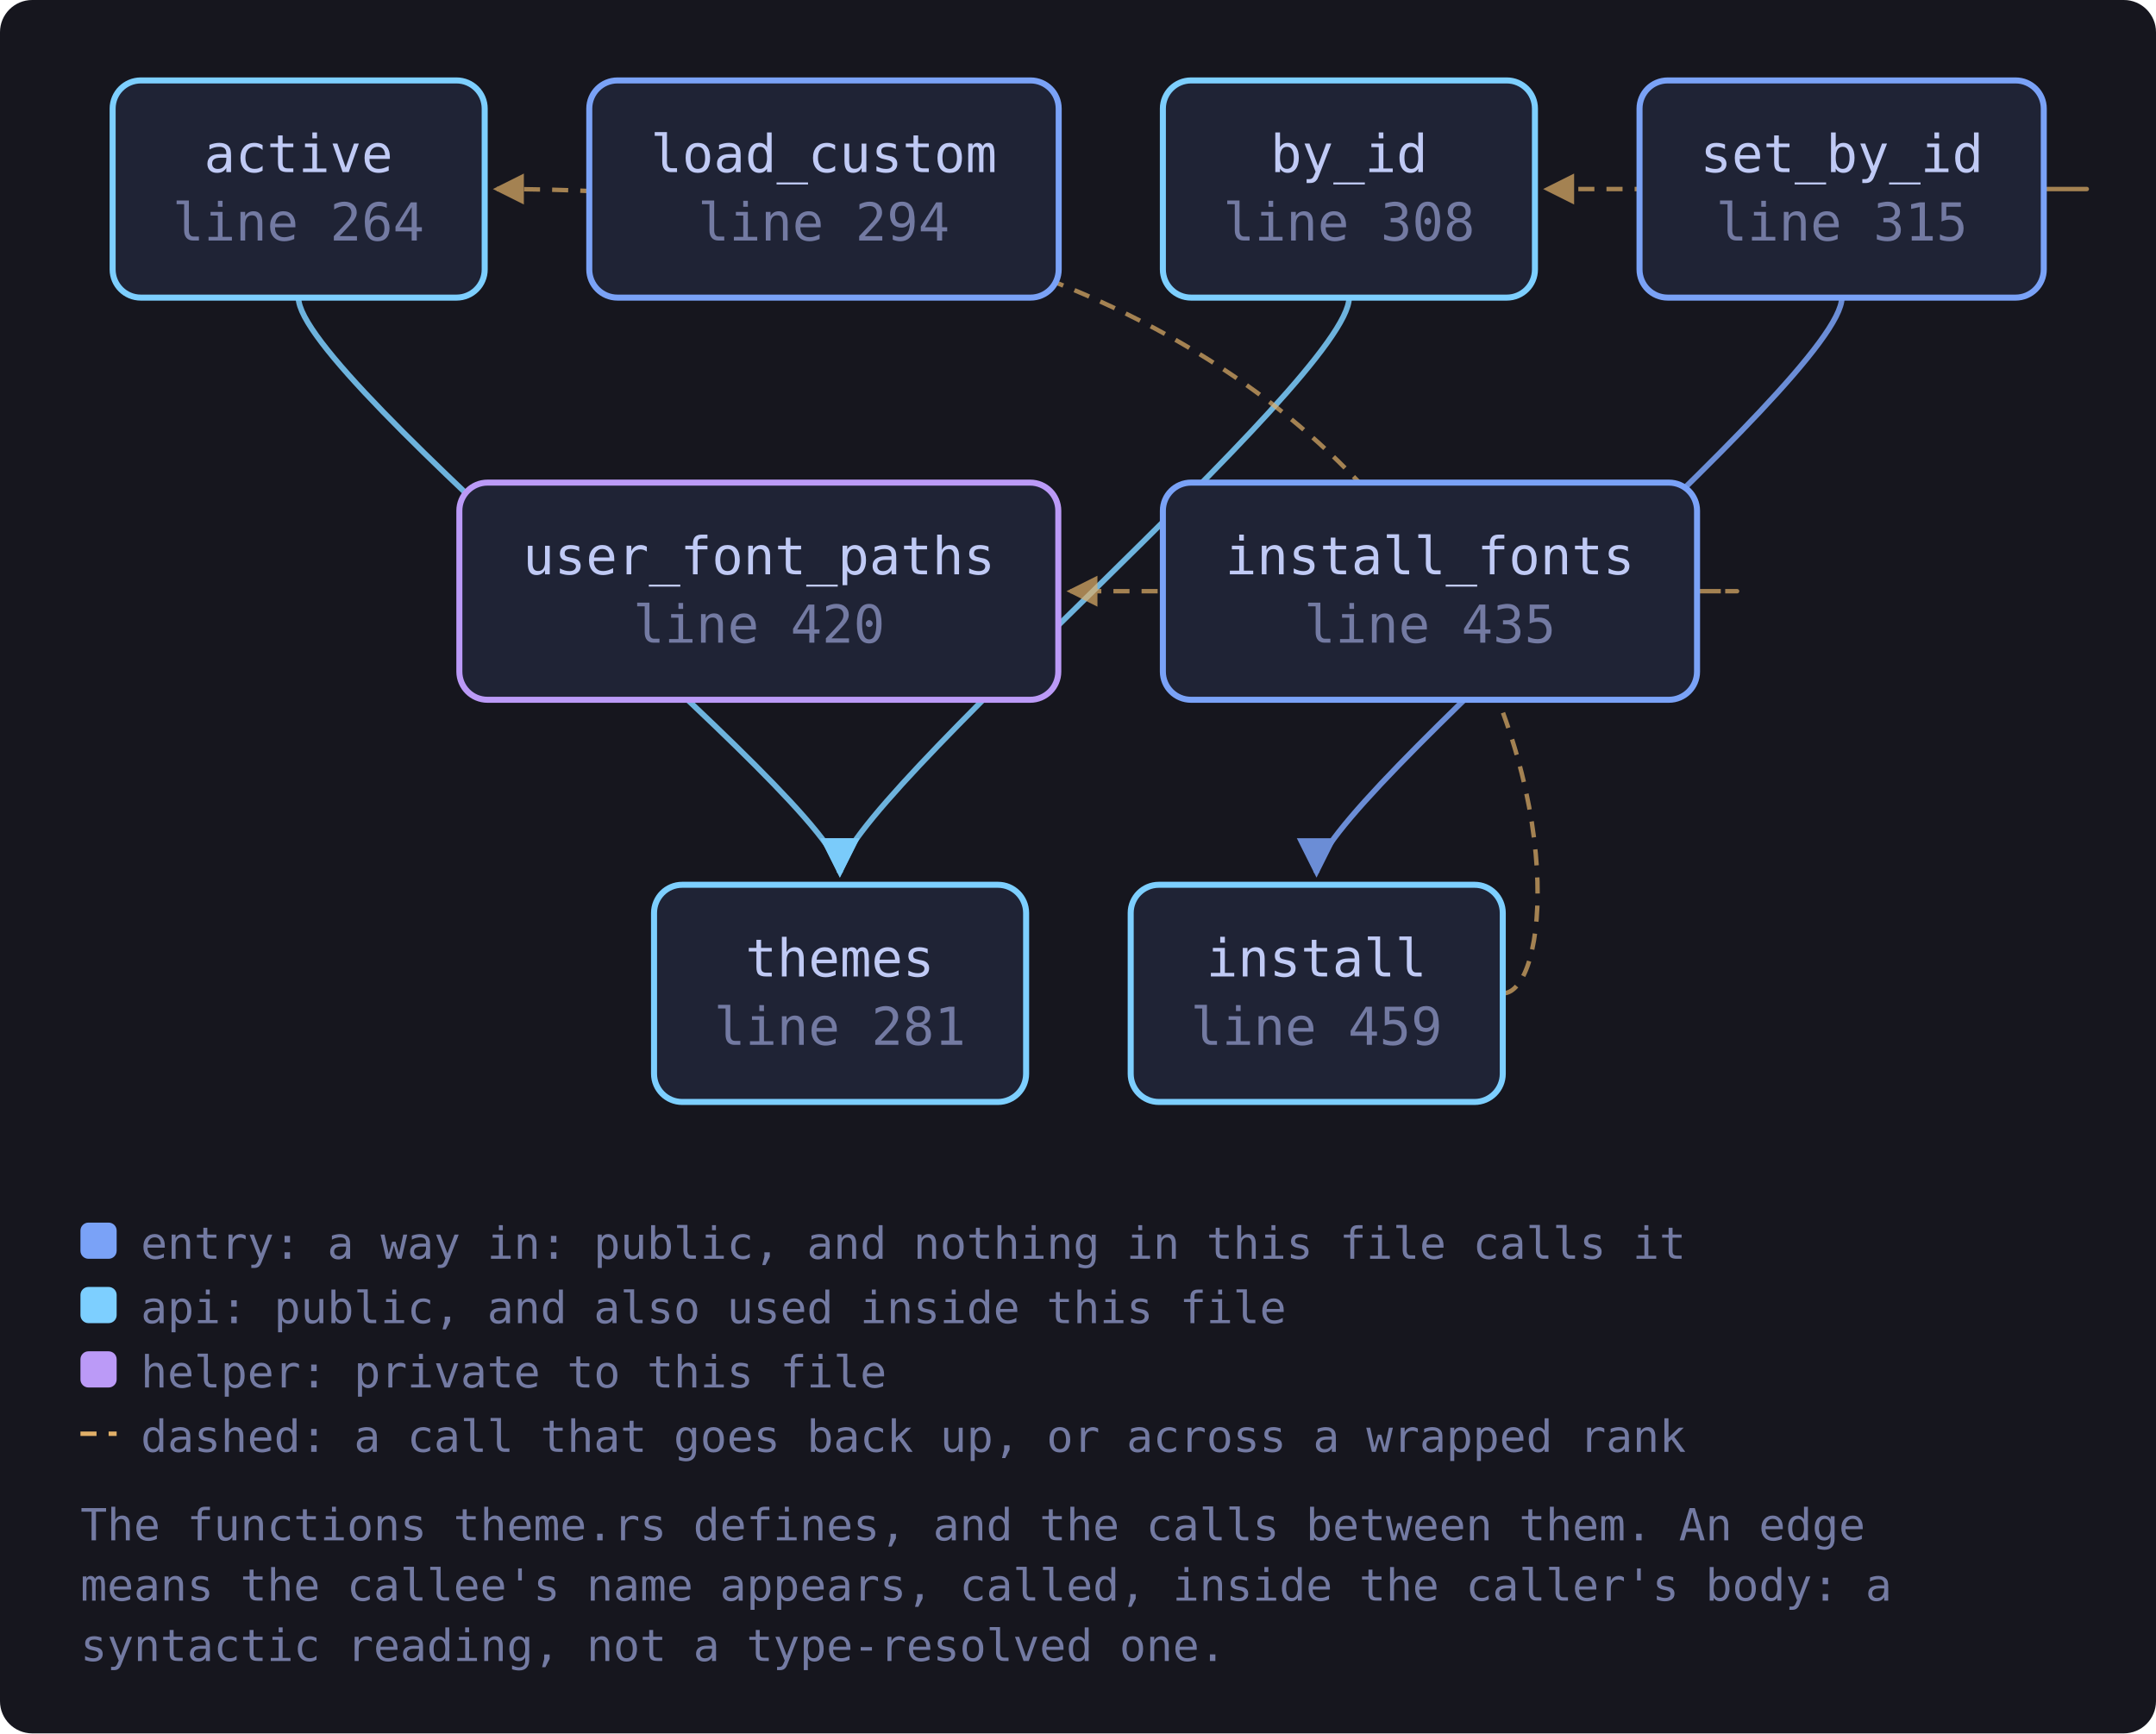
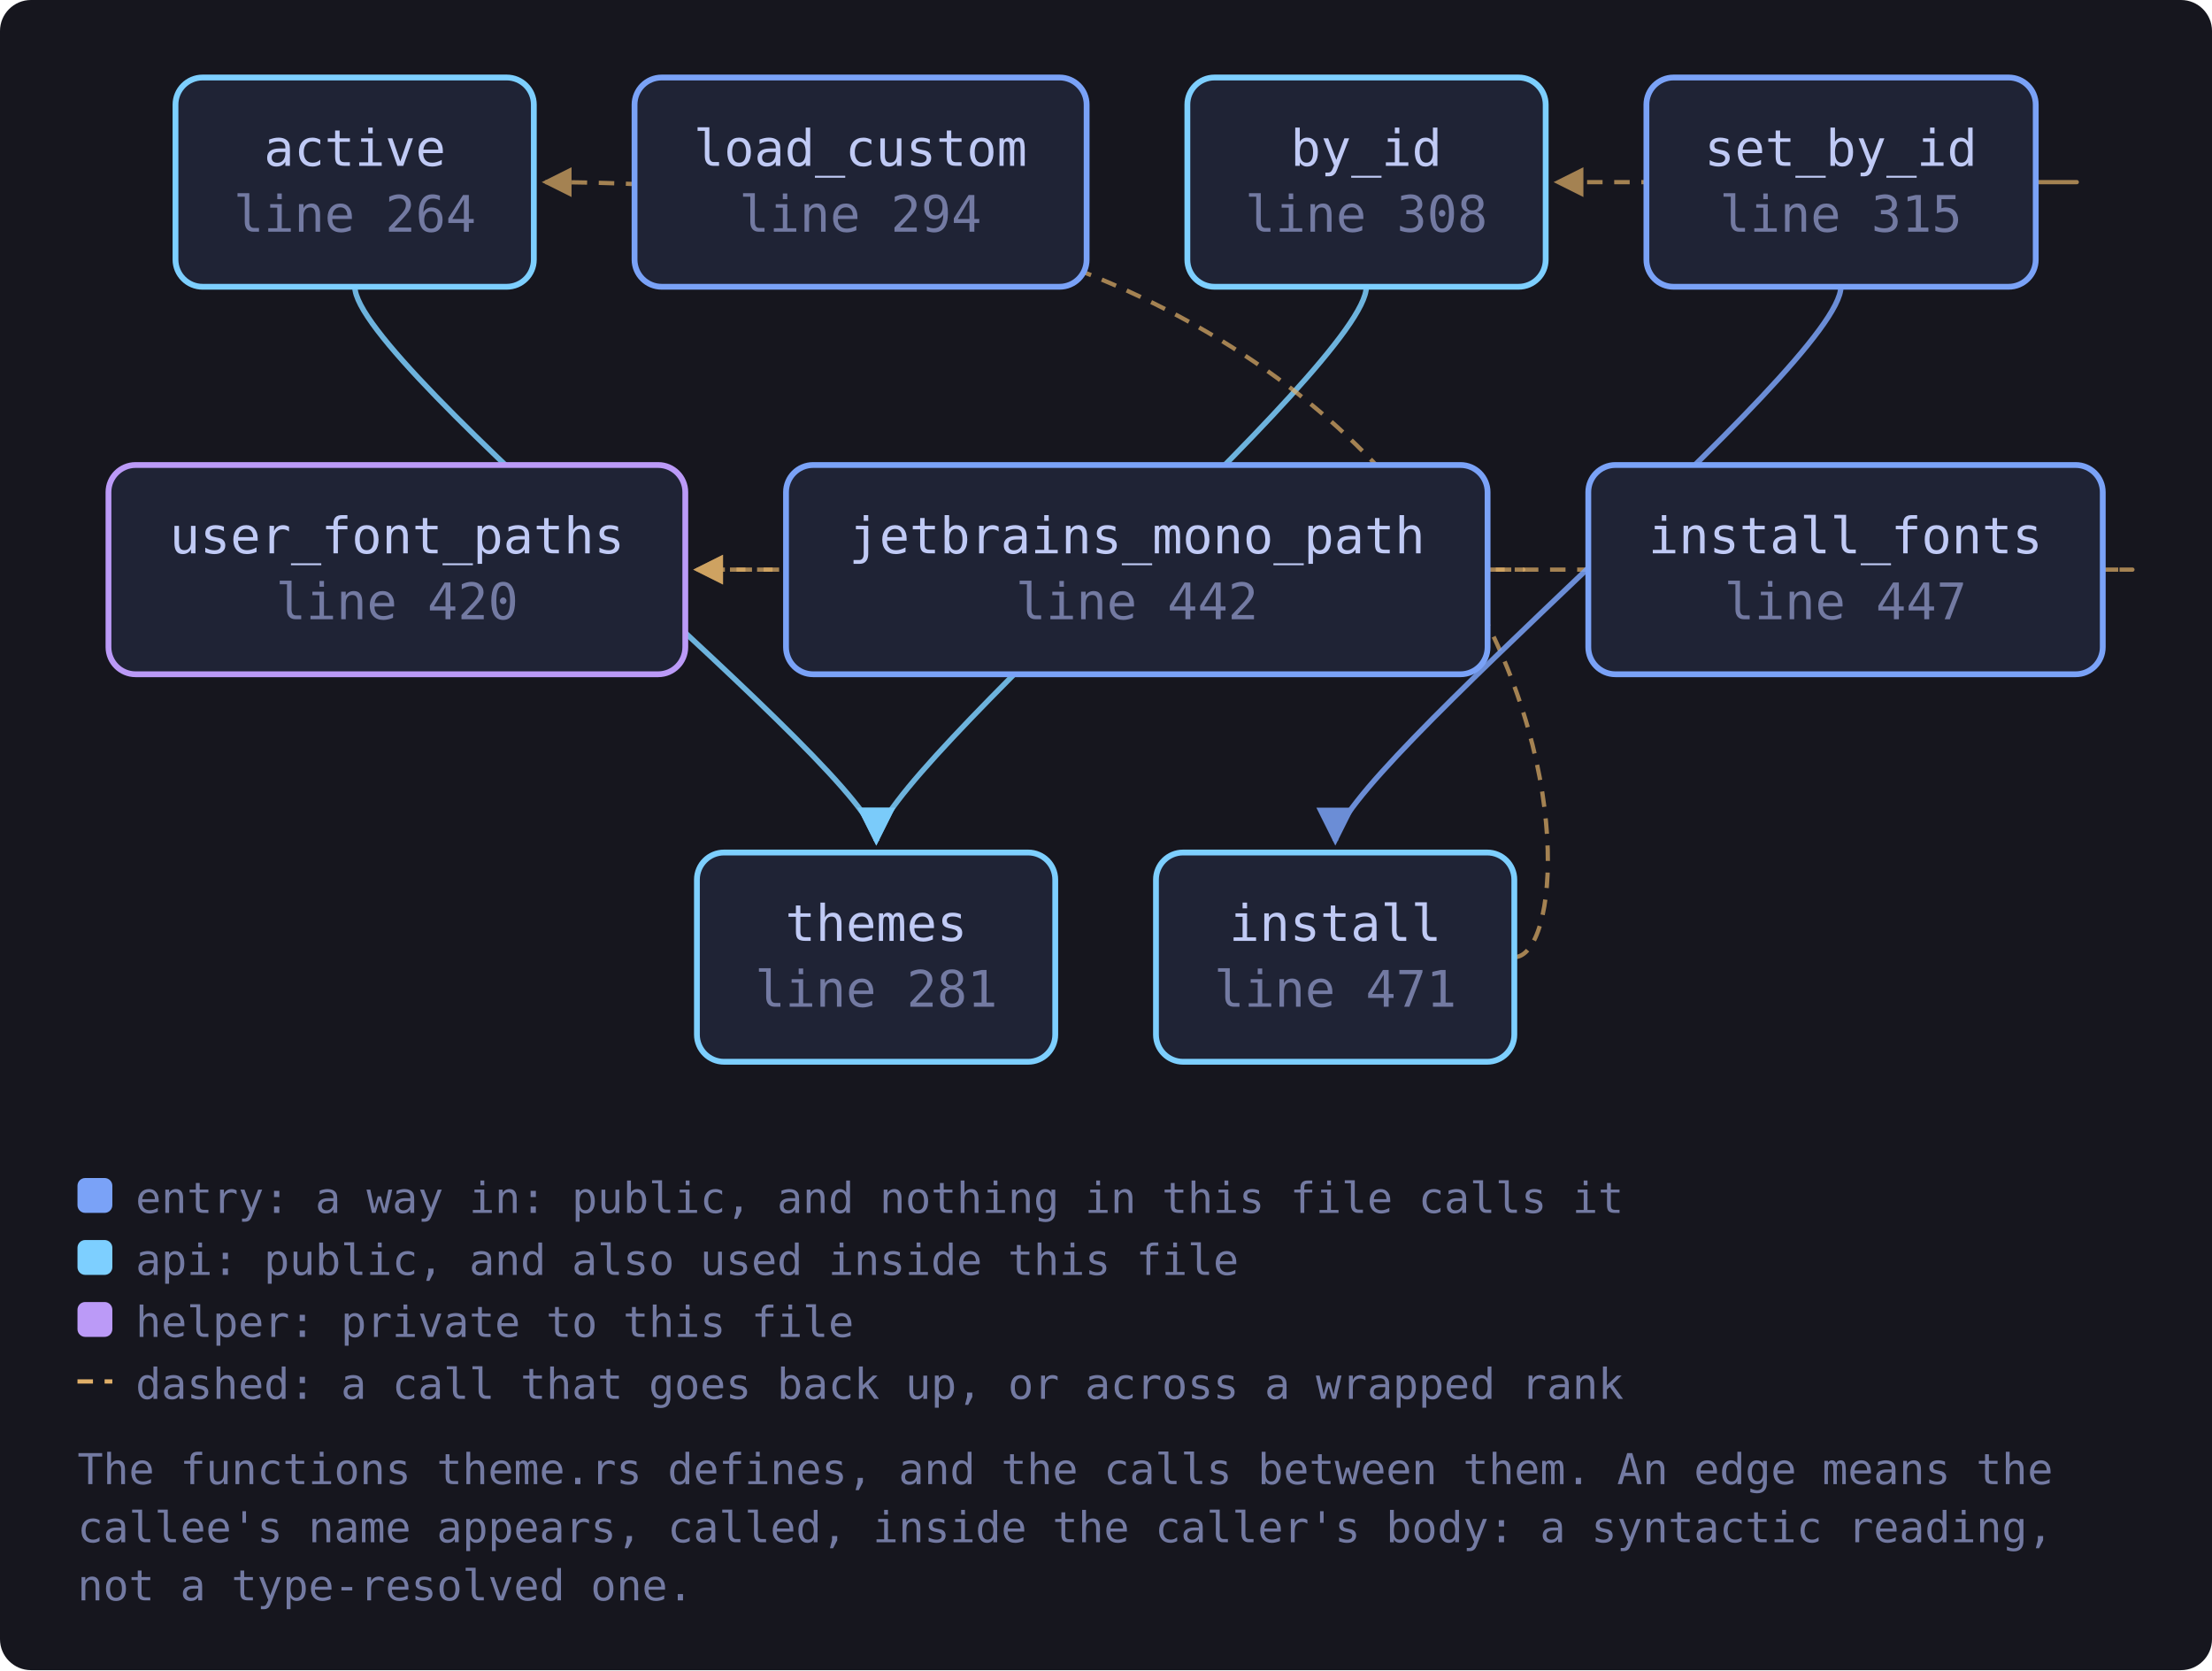
- <svg xmlns="http://www.w3.org/2000/svg" viewBox="0 0 536 431" width="536" height="431" style="max-width:100%;height:auto" role="img" aria-label="flowchart">
+ <svg xmlns="http://www.w3.org/2000/svg" viewBox="0 0 571 431" width="571" height="431" style="max-width:100%;height:auto" role="img" aria-label="flowchart">
  <defs>
    <marker id="a-muted" viewBox="0 0 8 8" refX="7" refY="4" markerWidth="7" markerHeight="7" orient="auto-start-reverse">
      <path d="M0 0 L8 4 L0 8 z" fill="var(--muted, #737aa2)" />
    </marker>
    <marker id="a-warn" viewBox="0 0 8 8" refX="7" refY="4" markerWidth="7" markerHeight="7" orient="auto-start-reverse">
      <path d="M0 0 L8 4 L0 8 z" fill="var(--warn, #e0af68)" />
    </marker>
    <marker id="a-accent" viewBox="0 0 8 8" refX="7" refY="4" markerWidth="7" markerHeight="7" orient="auto-start-reverse">
      <path d="M0 0 L8 4 L0 8 z" fill="var(--accent, #7aa2f7)" />
    </marker>
    <marker id="a-cyan" viewBox="0 0 8 8" refX="7" refY="4" markerWidth="7" markerHeight="7" orient="auto-start-reverse">
      <path d="M0 0 L8 4 L0 8 z" fill="var(--cyan, #7dcfff)" />
    </marker>
    <marker id="a-accent-2" viewBox="0 0 8 8" refX="7" refY="4" markerWidth="7" markerHeight="7" orient="auto-start-reverse">
      <path d="M0 0 L8 4 L0 8 z" fill="var(--accent-2, #bb9af7)" />
    </marker>
  </defs>
-   <rect x="0" y="0" width="536" height="431" fill="var(--bg-inset, #16161e)" rx="8" />
-   <path d="M74.2 74.0 C 74.2 94.0, 208.8 200.0, 208.8 217.0" fill="none" stroke="var(--cyan, #7dcfff)" stroke-width="1.4" opacity="0.85" marker-end="url(#a-cyan)" />
-   <path d="M335.4 74.0 C 335.4 94.0, 208.8 200.0, 208.8 217.0" fill="none" stroke="var(--cyan, #7dcfff)" stroke-width="1.4" opacity="0.85" marker-end="url(#a-cyan)" />
-   <path d="M373.6 247.0 C 395.6 247.0, 395.6 47.0, 123.5 47.0" fill="none" stroke="var(--warn, #e0af68)" stroke-width="1.1" opacity="0.7" stroke-dasharray="4 3" marker-end="url(#a-warn)" />
-   <path d="M421.9 147.0 C 443.9 147.0, 443.9 147.0, 266.1 147.0" fill="none" stroke="var(--warn, #e0af68)" stroke-width="1.1" opacity="0.7" stroke-dasharray="4 3" marker-end="url(#a-warn)" />
-   <path d="M508.2 47.0 C 530.2 47.0, 530.2 47.0, 384.6 47.0" fill="none" stroke="var(--warn, #e0af68)" stroke-width="1.1" opacity="0.7" stroke-dasharray="4 3" marker-end="url(#a-warn)" />
-   <path d="M457.9 74.0 C 457.9 94.0, 327.3 200.0, 327.3 217.0" fill="none" stroke="var(--accent, #7aa2f7)" stroke-width="1.4" opacity="0.85" marker-end="url(#a-accent)" />
+   <rect x="0" y="0" width="571" height="431" fill="var(--bg-inset, #16161e)" rx="8" />
+   <path d="M91.6 74.0 C 91.6 94.0, 226.2 200.0, 226.2 217.0" fill="none" stroke="var(--cyan, #7dcfff)" stroke-width="1.4" opacity="0.85" marker-end="url(#a-cyan)" />
+   <path d="M352.7 74.0 C 352.7 94.0, 226.2 200.0, 226.2 217.0" fill="none" stroke="var(--cyan, #7dcfff)" stroke-width="1.4" opacity="0.85" marker-end="url(#a-cyan)" />
+   <path d="M390.9 247.0 C 412.9 247.0, 412.9 47.0, 140.8 47.0" fill="none" stroke="var(--warn, #e0af68)" stroke-width="1.1" opacity="0.7" stroke-dasharray="4 3" marker-end="url(#a-warn)" />
+   <path d="M542.8 147.0 C 564.8 147.0, 564.8 147.0, 179.9 147.0" fill="none" stroke="var(--warn, #e0af68)" stroke-width="1.1" opacity="0.7" stroke-dasharray="4 3" marker-end="url(#a-warn)" />
+   <path d="M384.0 147.0 C 406.0 147.0, 406.0 147.0, 179.9 147.0" fill="none" stroke="var(--warn, #e0af68)" stroke-width="1.1" opacity="0.7" stroke-dasharray="4 3" marker-end="url(#a-warn)" />
+   <path d="M525.5 47.0 C 547.5 47.0, 547.5 47.0, 402.0 47.0" fill="none" stroke="var(--warn, #e0af68)" stroke-width="1.1" opacity="0.7" stroke-dasharray="4 3" marker-end="url(#a-warn)" />
+   <path d="M475.2 74.0 C 475.2 94.0, 344.7 200.0, 344.7 217.0" fill="none" stroke="var(--accent, #7aa2f7)" stroke-width="1.4" opacity="0.85" marker-end="url(#a-accent)" />
  <a href="https://github.com/tilas01/veilvoice/blob/main/crates/veilvoice-gui/src/theme.rs#L264" target="_blank" rel="noopener noreferrer">
-     <rect x="28.0" y="20.0" width="92.5" height="54.0" rx="7" fill="var(--bg-soft, #1f2335)" stroke="var(--cyan, #7dcfff)" stroke-width="1.5" />
-     <text x="74.2" y="42.8" font-family="ui-monospace, SFMono-Regular, Menlo, Consolas, monospace" font-size="13" fill="var(--fg, #c0caf5)" text-anchor="middle">active</text>
-     <text x="74.2" y="59.8" font-family="ui-monospace, SFMono-Regular, Menlo, Consolas, monospace" font-size="13" fill="var(--muted, #737aa2)" text-anchor="middle">line 264</text>
+     <rect x="45.3" y="20.0" width="92.5" height="54.0" rx="7" fill="var(--bg-soft, #1f2335)" stroke="var(--cyan, #7dcfff)" stroke-width="1.5" />
+     <text x="91.6" y="42.8" font-family="ui-monospace, SFMono-Regular, Menlo, Consolas, monospace" font-size="13" fill="var(--fg, #c0caf5)" text-anchor="middle">active</text>
+     <text x="91.6" y="59.8" font-family="ui-monospace, SFMono-Regular, Menlo, Consolas, monospace" font-size="13" fill="var(--muted, #737aa2)" text-anchor="middle">line 264</text>
  </a>
  <a href="https://github.com/tilas01/veilvoice/blob/main/crates/veilvoice-gui/src/theme.rs#L281" target="_blank" rel="noopener noreferrer">
-     <rect x="162.6" y="220.0" width="92.5" height="54.0" rx="7" fill="var(--bg-soft, #1f2335)" stroke="var(--cyan, #7dcfff)" stroke-width="1.5" />
-     <text x="208.8" y="242.8" font-family="ui-monospace, SFMono-Regular, Menlo, Consolas, monospace" font-size="13" fill="var(--fg, #c0caf5)" text-anchor="middle">themes</text>
-     <text x="208.8" y="259.8" font-family="ui-monospace, SFMono-Regular, Menlo, Consolas, monospace" font-size="13" fill="var(--muted, #737aa2)" text-anchor="middle">line 281</text>
+     <rect x="179.9" y="220.0" width="92.5" height="54.0" rx="7" fill="var(--bg-soft, #1f2335)" stroke="var(--cyan, #7dcfff)" stroke-width="1.5" />
+     <text x="226.2" y="242.8" font-family="ui-monospace, SFMono-Regular, Menlo, Consolas, monospace" font-size="13" fill="var(--fg, #c0caf5)" text-anchor="middle">themes</text>
+     <text x="226.2" y="259.8" font-family="ui-monospace, SFMono-Regular, Menlo, Consolas, monospace" font-size="13" fill="var(--muted, #737aa2)" text-anchor="middle">line 281</text>
  </a>
  <a href="https://github.com/tilas01/veilvoice/blob/main/crates/veilvoice-gui/src/theme.rs#L294" target="_blank" rel="noopener noreferrer">
-     <rect x="146.5" y="20.0" width="116.7" height="54.0" rx="7" fill="var(--bg-soft, #1f2335)" stroke="var(--accent, #7aa2f7)" stroke-width="1.5" />
-     <text x="204.8" y="42.8" font-family="ui-monospace, SFMono-Regular, Menlo, Consolas, monospace" font-size="13" fill="var(--fg, #c0caf5)" text-anchor="middle">load_custom</text>
-     <text x="204.8" y="59.8" font-family="ui-monospace, SFMono-Regular, Menlo, Consolas, monospace" font-size="13" fill="var(--muted, #737aa2)" text-anchor="middle">line 294</text>
+     <rect x="163.8" y="20.0" width="116.7" height="54.0" rx="7" fill="var(--bg-soft, #1f2335)" stroke="var(--accent, #7aa2f7)" stroke-width="1.5" />
+     <text x="222.1" y="42.8" font-family="ui-monospace, SFMono-Regular, Menlo, Consolas, monospace" font-size="13" fill="var(--fg, #c0caf5)" text-anchor="middle">load_custom</text>
+     <text x="222.1" y="59.8" font-family="ui-monospace, SFMono-Regular, Menlo, Consolas, monospace" font-size="13" fill="var(--muted, #737aa2)" text-anchor="middle">line 294</text>
  </a>
  <a href="https://github.com/tilas01/veilvoice/blob/main/crates/veilvoice-gui/src/theme.rs#L308" target="_blank" rel="noopener noreferrer">
-     <rect x="289.1" y="20.0" width="92.5" height="54.0" rx="7" fill="var(--bg-soft, #1f2335)" stroke="var(--cyan, #7dcfff)" stroke-width="1.5" />
-     <text x="335.4" y="42.8" font-family="ui-monospace, SFMono-Regular, Menlo, Consolas, monospace" font-size="13" fill="var(--fg, #c0caf5)" text-anchor="middle">by_id</text>
-     <text x="335.4" y="59.8" font-family="ui-monospace, SFMono-Regular, Menlo, Consolas, monospace" font-size="13" fill="var(--muted, #737aa2)" text-anchor="middle">line 308</text>
+     <rect x="306.5" y="20.0" width="92.5" height="54.0" rx="7" fill="var(--bg-soft, #1f2335)" stroke="var(--cyan, #7dcfff)" stroke-width="1.5" />
+     <text x="352.7" y="42.8" font-family="ui-monospace, SFMono-Regular, Menlo, Consolas, monospace" font-size="13" fill="var(--fg, #c0caf5)" text-anchor="middle">by_id</text>
+     <text x="352.7" y="59.8" font-family="ui-monospace, SFMono-Regular, Menlo, Consolas, monospace" font-size="13" fill="var(--muted, #737aa2)" text-anchor="middle">line 308</text>
  </a>
  <a href="https://github.com/tilas01/veilvoice/blob/main/crates/veilvoice-gui/src/theme.rs#L315" target="_blank" rel="noopener noreferrer">
-     <rect x="407.6" y="20.0" width="100.5" height="54.0" rx="7" fill="var(--bg-soft, #1f2335)" stroke="var(--accent, #7aa2f7)" stroke-width="1.5" />
-     <text x="457.9" y="42.8" font-family="ui-monospace, SFMono-Regular, Menlo, Consolas, monospace" font-size="13" fill="var(--fg, #c0caf5)" text-anchor="middle">set_by_id</text>
-     <text x="457.9" y="59.8" font-family="ui-monospace, SFMono-Regular, Menlo, Consolas, monospace" font-size="13" fill="var(--muted, #737aa2)" text-anchor="middle">line 315</text>
+     <rect x="425.0" y="20.0" width="100.5" height="54.0" rx="7" fill="var(--bg-soft, #1f2335)" stroke="var(--accent, #7aa2f7)" stroke-width="1.5" />
+     <text x="475.2" y="42.8" font-family="ui-monospace, SFMono-Regular, Menlo, Consolas, monospace" font-size="13" fill="var(--fg, #c0caf5)" text-anchor="middle">set_by_id</text>
+     <text x="475.2" y="59.8" font-family="ui-monospace, SFMono-Regular, Menlo, Consolas, monospace" font-size="13" fill="var(--muted, #737aa2)" text-anchor="middle">line 315</text>
  </a>
  <a href="https://github.com/tilas01/veilvoice/blob/main/crates/veilvoice-gui/src/theme.rs#L420" target="_blank" rel="noopener noreferrer">
-     <rect x="114.2" y="120.0" width="148.9" height="54.0" rx="7" fill="var(--bg-soft, #1f2335)" stroke="var(--accent-2, #bb9af7)" stroke-width="1.5" />
-     <text x="188.7" y="142.8" font-family="ui-monospace, SFMono-Regular, Menlo, Consolas, monospace" font-size="13" fill="var(--fg, #c0caf5)" text-anchor="middle">user_font_paths</text>
-     <text x="188.7" y="159.8" font-family="ui-monospace, SFMono-Regular, Menlo, Consolas, monospace" font-size="13" fill="var(--muted, #737aa2)" text-anchor="middle">line 420</text>
+     <rect x="28.0" y="120.0" width="148.9" height="54.0" rx="7" fill="var(--bg-soft, #1f2335)" stroke="var(--accent-2, #bb9af7)" stroke-width="1.5" />
+     <text x="102.5" y="142.8" font-family="ui-monospace, SFMono-Regular, Menlo, Consolas, monospace" font-size="13" fill="var(--fg, #c0caf5)" text-anchor="middle">user_font_paths</text>
+     <text x="102.5" y="159.8" font-family="ui-monospace, SFMono-Regular, Menlo, Consolas, monospace" font-size="13" fill="var(--muted, #737aa2)" text-anchor="middle">line 420</text>
  </a>
-   <a href="https://github.com/tilas01/veilvoice/blob/main/crates/veilvoice-gui/src/theme.rs#L435" target="_blank" rel="noopener noreferrer">
-     <rect x="289.1" y="120.0" width="132.8" height="54.0" rx="7" fill="var(--bg-soft, #1f2335)" stroke="var(--accent, #7aa2f7)" stroke-width="1.5" />
-     <text x="355.5" y="142.8" font-family="ui-monospace, SFMono-Regular, Menlo, Consolas, monospace" font-size="13" fill="var(--fg, #c0caf5)" text-anchor="middle">install_fonts</text>
-     <text x="355.5" y="159.8" font-family="ui-monospace, SFMono-Regular, Menlo, Consolas, monospace" font-size="13" fill="var(--muted, #737aa2)" text-anchor="middle">line 435</text>
+   <a href="https://github.com/tilas01/veilvoice/blob/main/crates/veilvoice-gui/src/theme.rs#L442" target="_blank" rel="noopener noreferrer">
+     <rect x="202.9" y="120.0" width="181.1" height="54.0" rx="7" fill="var(--bg-soft, #1f2335)" stroke="var(--accent, #7aa2f7)" stroke-width="1.5" />
+     <text x="293.5" y="142.8" font-family="ui-monospace, SFMono-Regular, Menlo, Consolas, monospace" font-size="13" fill="var(--fg, #c0caf5)" text-anchor="middle">jetbrains_mono_path</text>
+     <text x="293.5" y="159.8" font-family="ui-monospace, SFMono-Regular, Menlo, Consolas, monospace" font-size="13" fill="var(--muted, #737aa2)" text-anchor="middle">line 442</text>
  </a>
-   <a href="https://github.com/tilas01/veilvoice/blob/main/crates/veilvoice-gui/src/theme.rs#L459" target="_blank" rel="noopener noreferrer">
-     <rect x="281.1" y="220.0" width="92.5" height="54.0" rx="7" fill="var(--bg-soft, #1f2335)" stroke="var(--cyan, #7dcfff)" stroke-width="1.5" />
-     <text x="327.3" y="242.8" font-family="ui-monospace, SFMono-Regular, Menlo, Consolas, monospace" font-size="13" fill="var(--fg, #c0caf5)" text-anchor="middle">install</text>
-     <text x="327.3" y="259.8" font-family="ui-monospace, SFMono-Regular, Menlo, Consolas, monospace" font-size="13" fill="var(--muted, #737aa2)" text-anchor="middle">line 459</text>
+   <a href="https://github.com/tilas01/veilvoice/blob/main/crates/veilvoice-gui/src/theme.rs#L447" target="_blank" rel="noopener noreferrer">
+     <rect x="410.0" y="120.0" width="132.8" height="54.0" rx="7" fill="var(--bg-soft, #1f2335)" stroke="var(--accent, #7aa2f7)" stroke-width="1.5" />
+     <text x="476.4" y="142.8" font-family="ui-monospace, SFMono-Regular, Menlo, Consolas, monospace" font-size="13" fill="var(--fg, #c0caf5)" text-anchor="middle">install_fonts</text>
+     <text x="476.4" y="159.8" font-family="ui-monospace, SFMono-Regular, Menlo, Consolas, monospace" font-size="13" fill="var(--muted, #737aa2)" text-anchor="middle">line 447</text>
+   </a>
+   <a href="https://github.com/tilas01/veilvoice/blob/main/crates/veilvoice-gui/src/theme.rs#L471" target="_blank" rel="noopener noreferrer">
+     <rect x="298.4" y="220.0" width="92.5" height="54.0" rx="7" fill="var(--bg-soft, #1f2335)" stroke="var(--cyan, #7dcfff)" stroke-width="1.5" />
+     <text x="344.7" y="242.8" font-family="ui-monospace, SFMono-Regular, Menlo, Consolas, monospace" font-size="13" fill="var(--fg, #c0caf5)" text-anchor="middle">install</text>
+     <text x="344.7" y="259.8" font-family="ui-monospace, SFMono-Regular, Menlo, Consolas, monospace" font-size="13" fill="var(--muted, #737aa2)" text-anchor="middle">line 471</text>
  </a>
  <rect x="20.0" y="304.0" width="9" height="9" rx="2" fill="var(--accent, #7aa2f7)" />
  <text x="35.0" y="313.0" font-family="ui-monospace, SFMono-Regular, Menlo, Consolas, monospace" font-size="11" fill="var(--muted, #737aa2)">entry: a way in: public, and nothing in this file calls it</text>
  <rect x="20.0" y="320.0" width="9" height="9" rx="2" fill="var(--cyan, #7dcfff)" />
  <text x="35.0" y="329.0" font-family="ui-monospace, SFMono-Regular, Menlo, Consolas, monospace" font-size="11" fill="var(--muted, #737aa2)">api: public, and also used inside this file</text>
  <rect x="20.0" y="336.0" width="9" height="9" rx="2" fill="var(--accent-2, #bb9af7)" />
  <text x="35.0" y="345.0" font-family="ui-monospace, SFMono-Regular, Menlo, Consolas, monospace" font-size="11" fill="var(--muted, #737aa2)">helper: private to this file</text>
  <path d="M20.0 356.5 L29.0 356.5" stroke="var(--warn, #e0af68)" stroke-width="1.1" stroke-dasharray="4 3" />
  <text x="35.0" y="361.0" font-family="ui-monospace, SFMono-Regular, Menlo, Consolas, monospace" font-size="11" fill="var(--muted, #737aa2)">dashed: a call that goes back up, or across a wrapped rank</text>
-   <text x="20.0" y="383.0" font-family="ui-monospace, SFMono-Regular, Menlo, Consolas, monospace" font-size="11" fill="var(--muted, #737aa2)">The functions theme.rs defines, and the calls between them. An edge</text>
-   <text x="20.0" y="398.0" font-family="ui-monospace, SFMono-Regular, Menlo, Consolas, monospace" font-size="11" fill="var(--muted, #737aa2)">means the callee's name appears, called, inside the caller's body: a</text>
-   <text x="20.0" y="413.0" font-family="ui-monospace, SFMono-Regular, Menlo, Consolas, monospace" font-size="11" fill="var(--muted, #737aa2)">syntactic reading, not a type-resolved one.</text>
+   <text x="20.0" y="383.0" font-family="ui-monospace, SFMono-Regular, Menlo, Consolas, monospace" font-size="11" fill="var(--muted, #737aa2)">The functions theme.rs defines, and the calls between them. An edge means the</text>
+   <text x="20.0" y="398.0" font-family="ui-monospace, SFMono-Regular, Menlo, Consolas, monospace" font-size="11" fill="var(--muted, #737aa2)">callee's name appears, called, inside the caller's body: a syntactic reading,</text>
+   <text x="20.0" y="413.0" font-family="ui-monospace, SFMono-Regular, Menlo, Consolas, monospace" font-size="11" fill="var(--muted, #737aa2)">not a type-resolved one.</text>
</svg>
